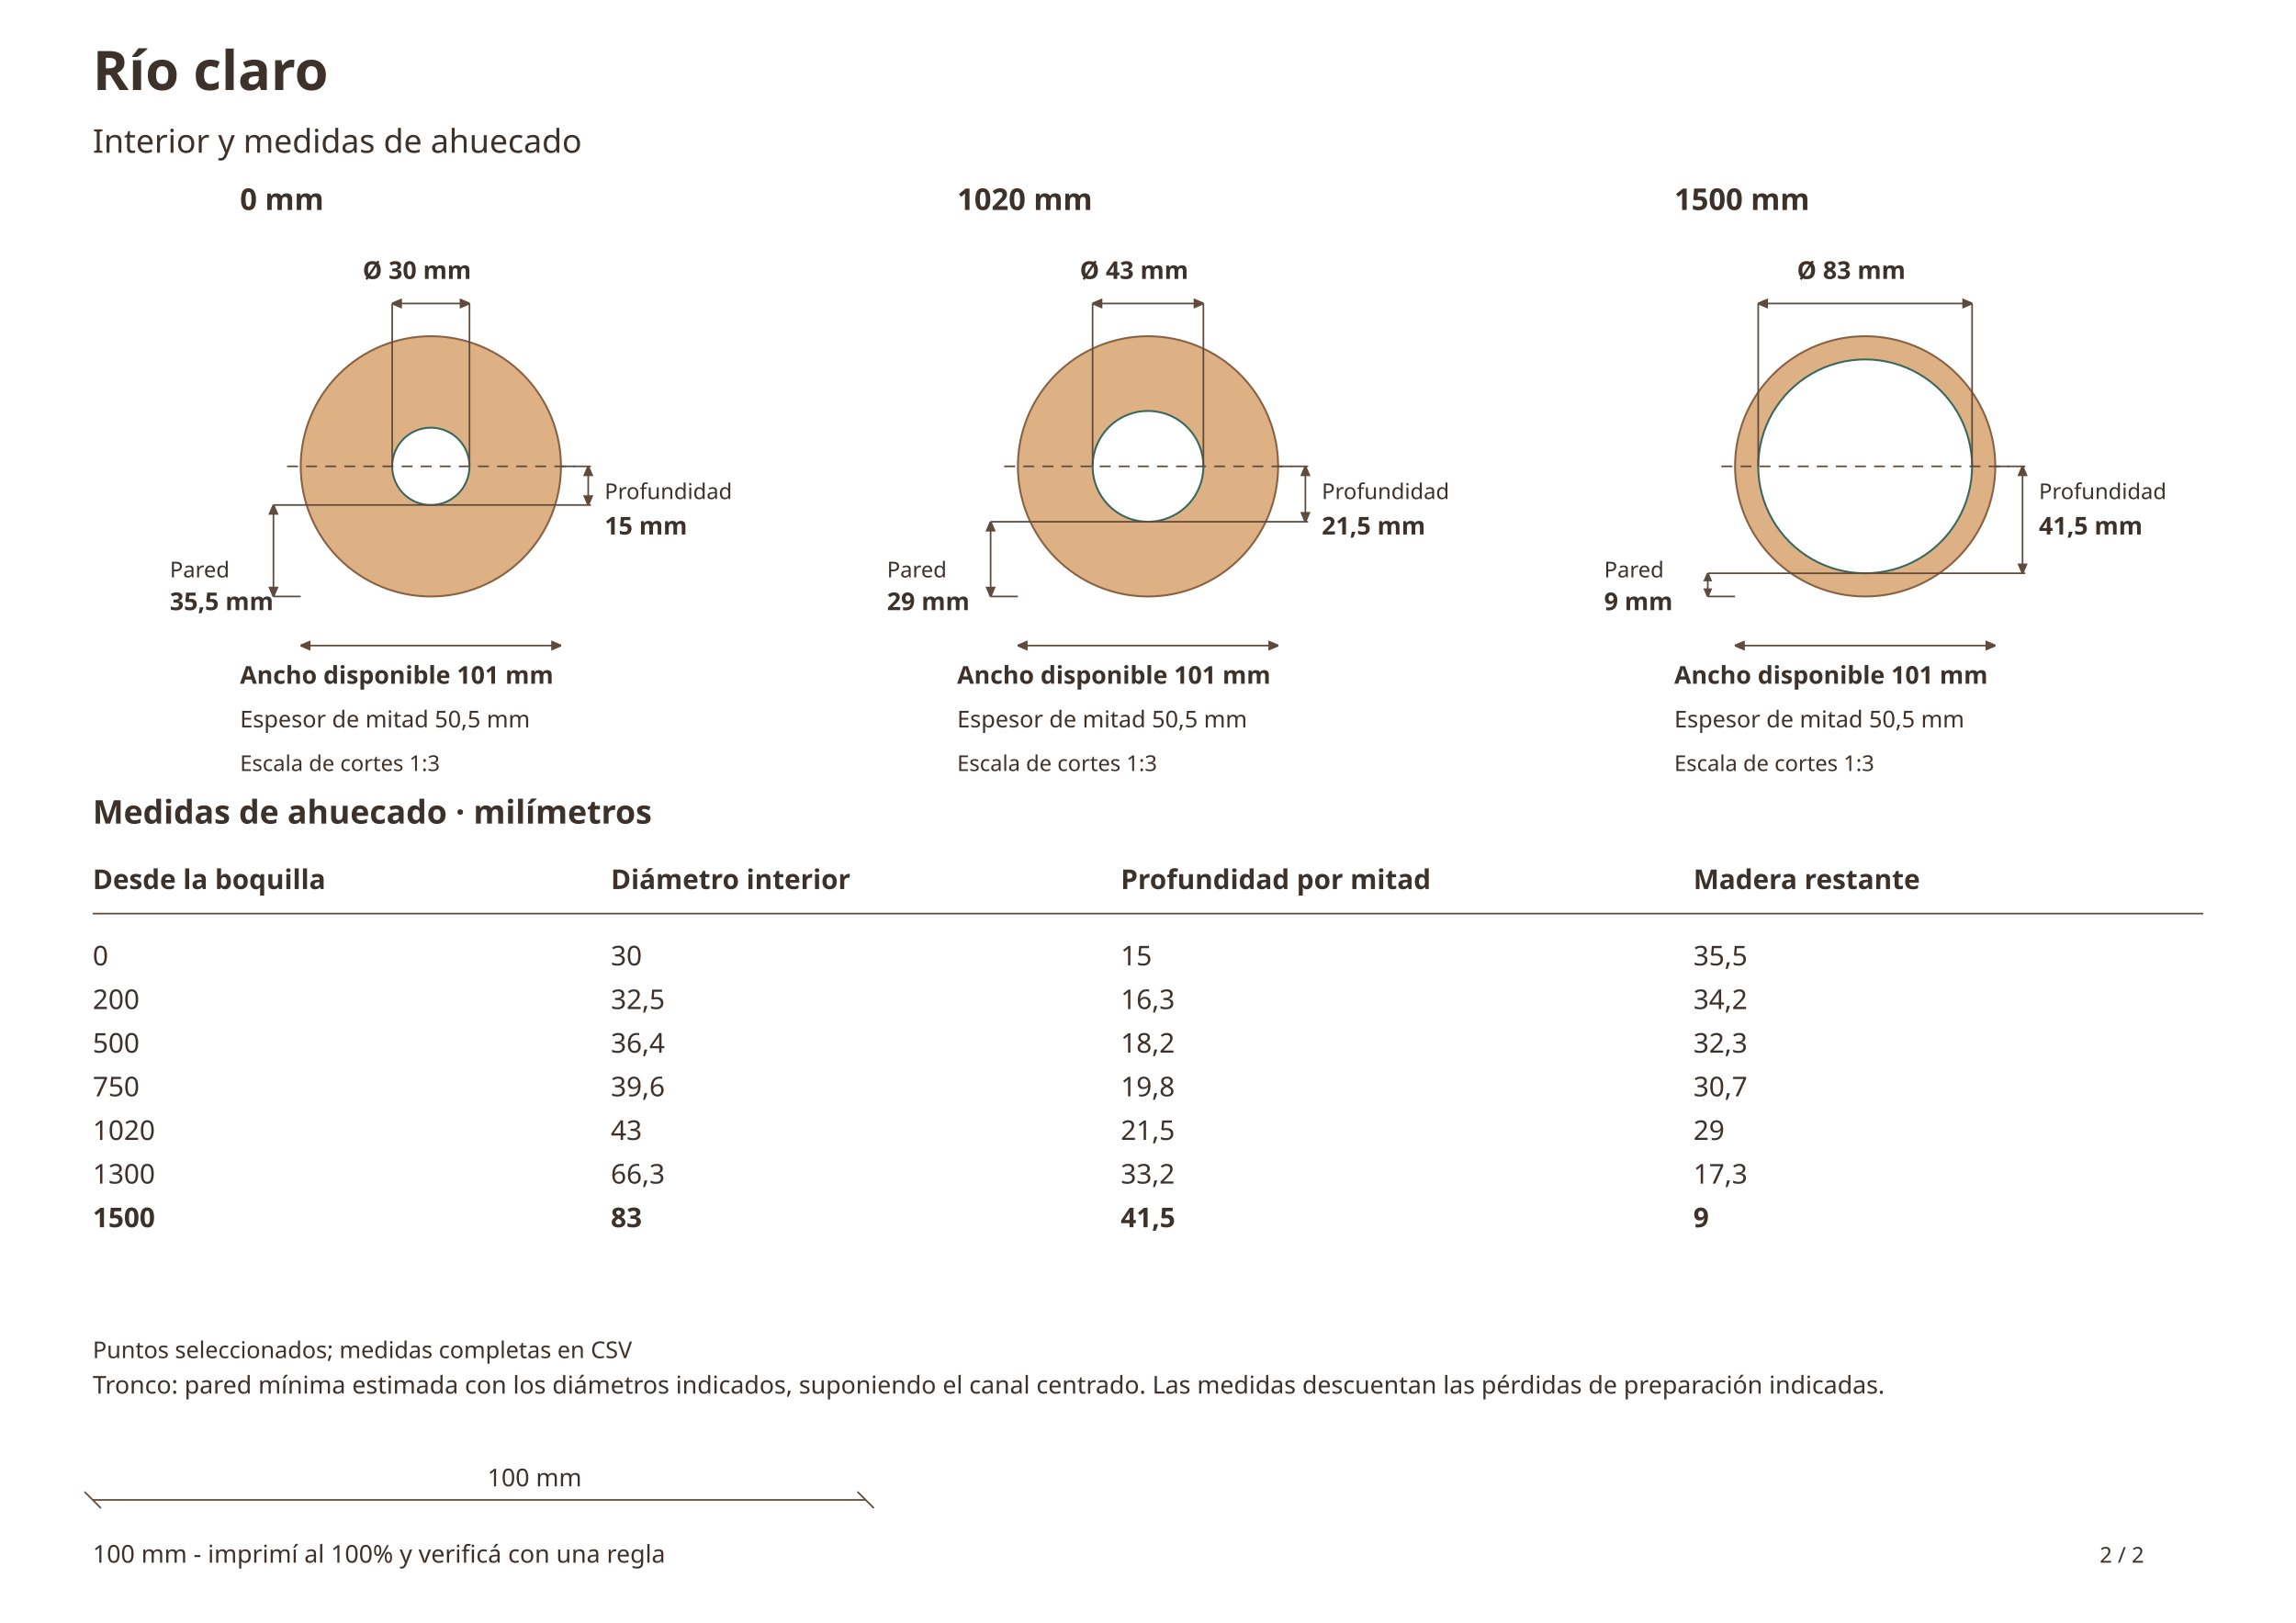
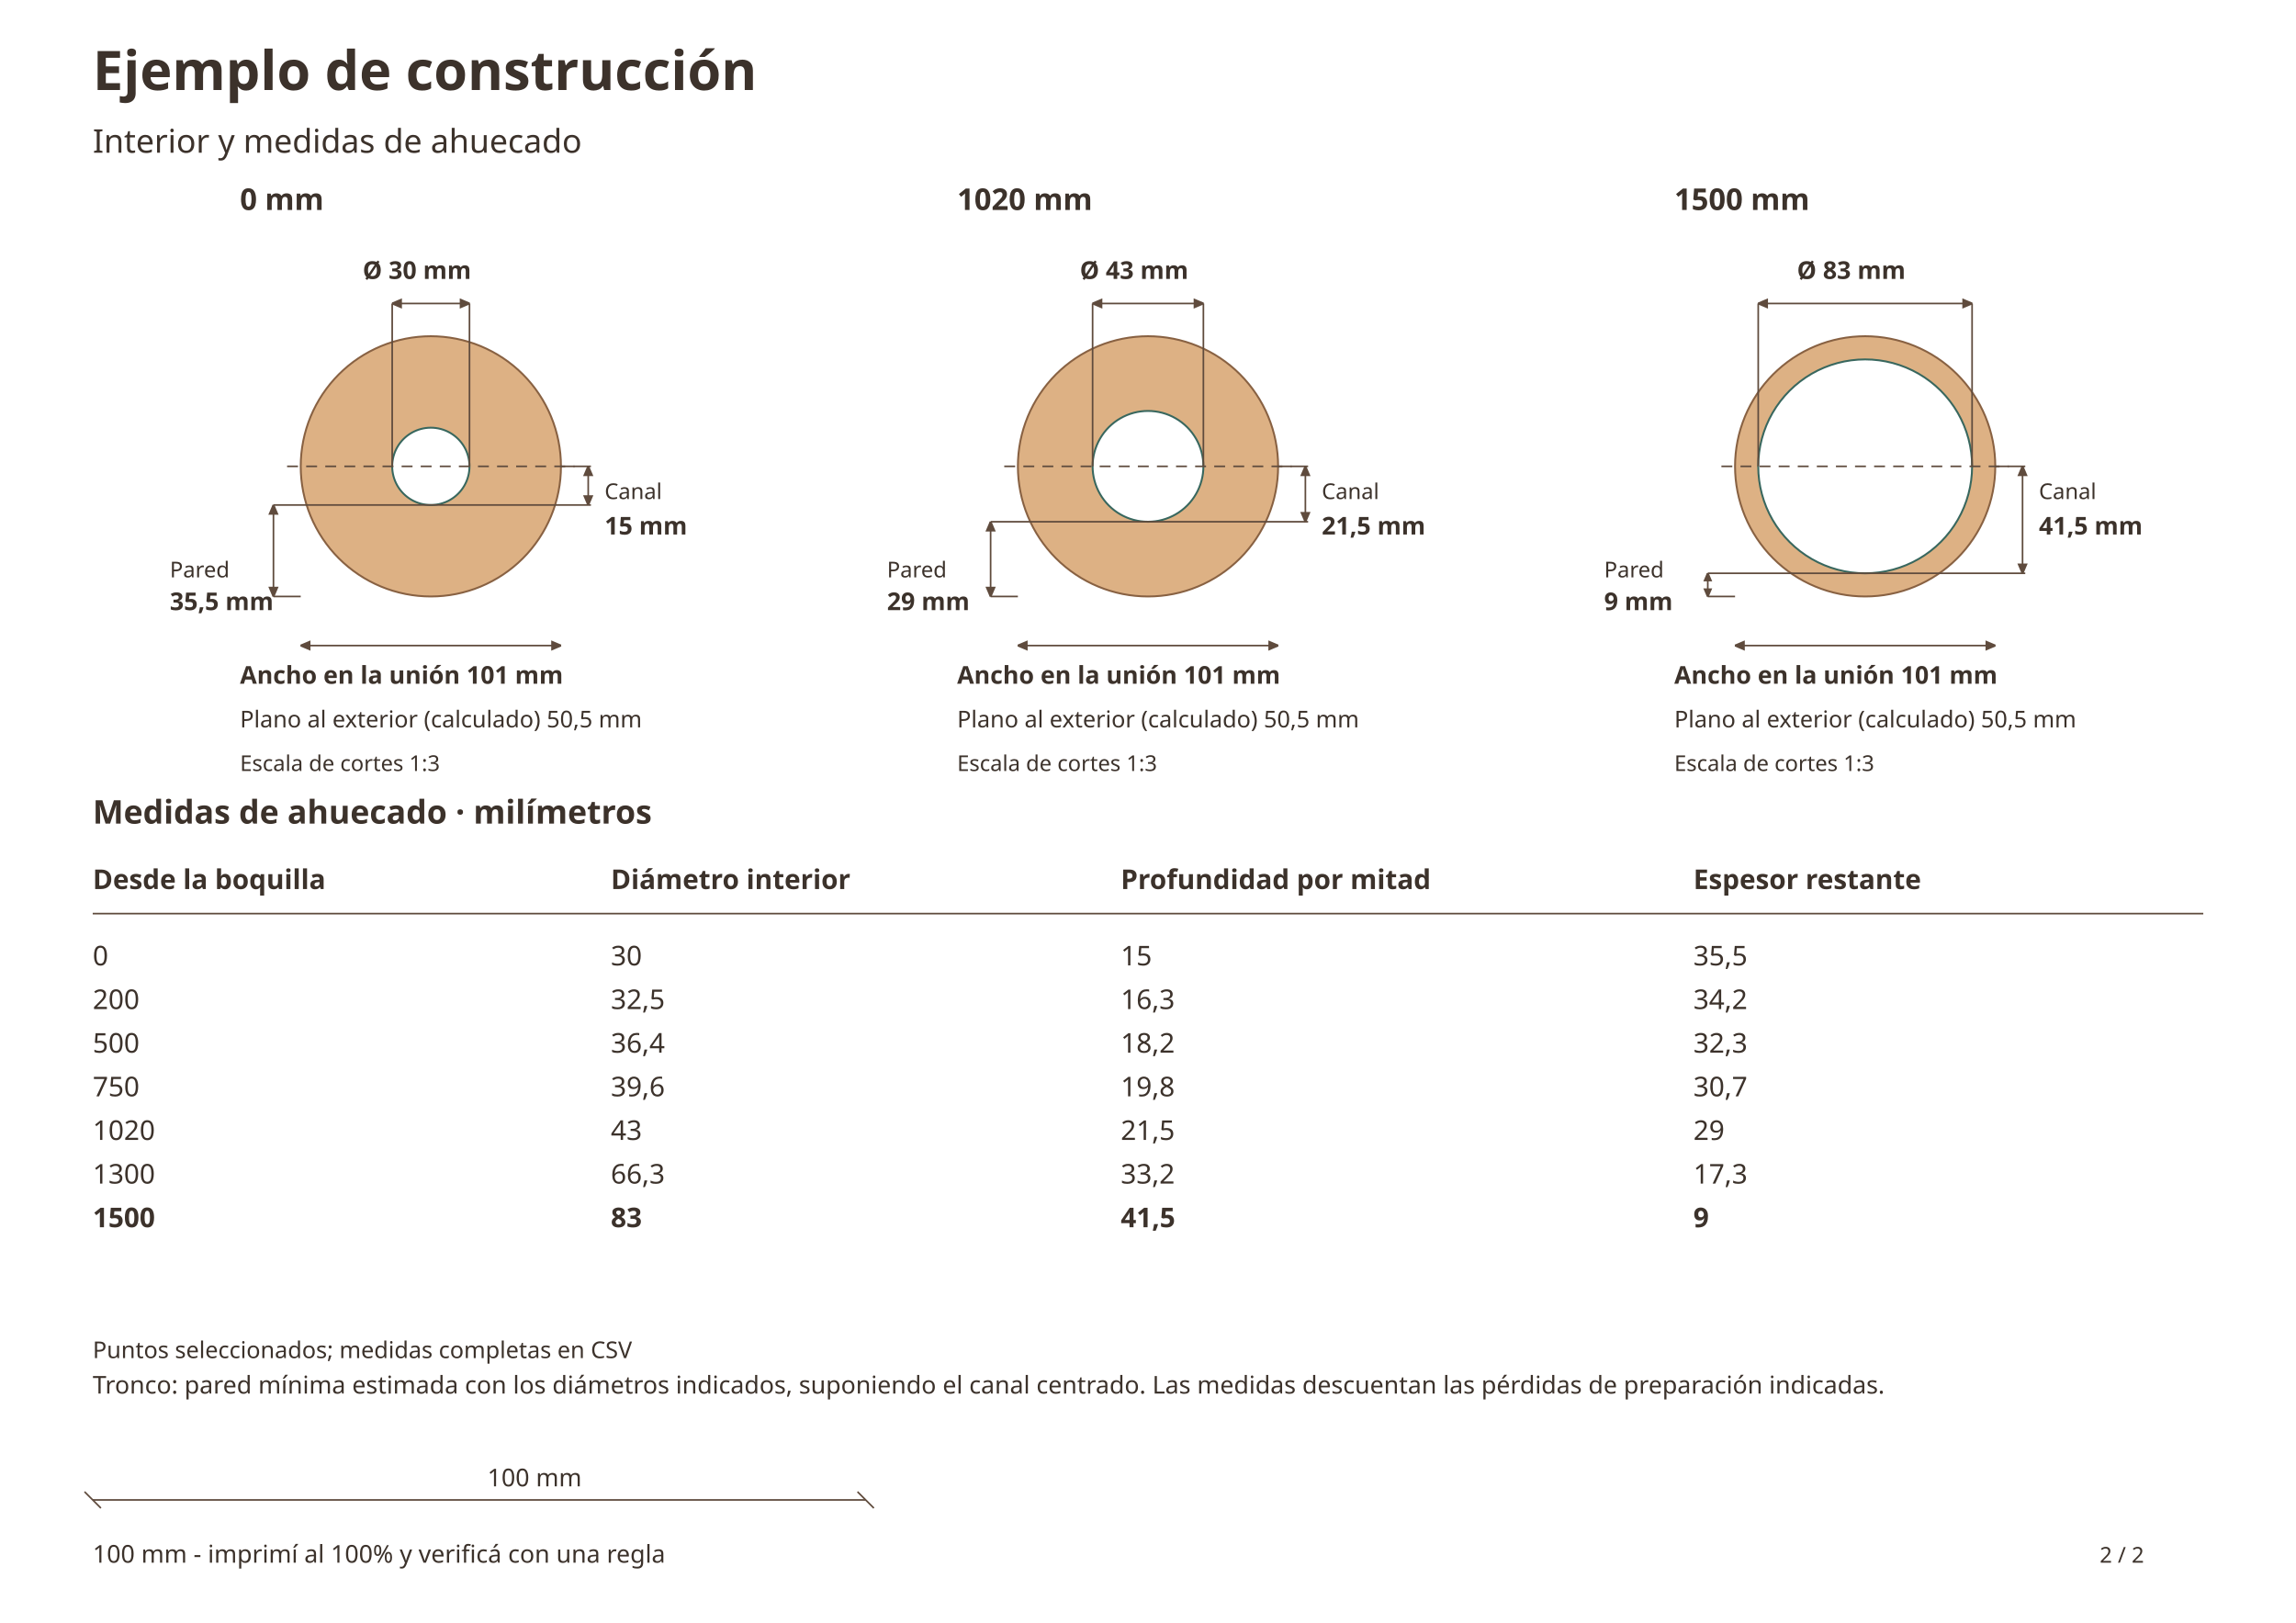
<svg xmlns="http://www.w3.org/2000/svg" width="842.0pt" height="595.0pt" viewBox="0 0 842.0 595.0" data-length-mm="1500.0">
  <polyline data-cavity="false" points="0,0 842,0 842,595 0,595 0,0" stroke="#ffffff" stroke-width="0.7" fill="#ffffff" stroke-dasharray="none" />
-   <text x="34" y="33" font-size="20.0" font-family="sans-serif" fill="#3c322b" font-weight="bold">Río claro</text>
+   <text x="34" y="33" font-size="20.0" font-family="sans-serif" fill="#3c322b" font-weight="bold">Ejemplo de construcción</text>
  <text x="34" y="56" font-size="12.0" font-family="sans-serif" fill="#3c322b" font-weight="normal">Interior y medidas de ahuecado</text>
  <text x="88" y="77" font-size="11.0" font-family="sans-serif" fill="#3c322b" font-weight="bold">0 mm</text>
  <polyline data-cavity="false" points="205.717,171 205.659,173.341 205.487,175.677 205.2,178.001 204.8,180.309 204.287,182.594 203.662,184.851 202.927,187.075 202.084,189.26 201.135,191.401 200.082,193.493 198.928,195.531 197.675,197.51 196.326,199.425 194.885,201.271 193.356,203.044 191.741,204.741 190.044,206.356 188.271,207.885 186.425,209.326 184.51,210.675 182.531,211.928 180.493,213.082 178.401,214.135 176.26,215.084 174.075,215.927 171.851,216.662 169.594,217.287 167.309,217.8 165.001,218.2 162.677,218.487 160.341,218.659 158,218.717 155.659,218.659 153.323,218.487 150.999,218.2 148.691,217.8 146.406,217.287 144.149,216.662 141.925,215.927 139.74,215.084 137.599,214.135 135.507,213.082 133.469,211.928 131.49,210.675 129.575,209.326 127.729,207.885 125.956,206.356 124.259,204.741 122.644,203.044 121.115,201.271 119.674,199.425 118.325,197.51 117.072,195.531 115.918,193.493 114.865,191.401 113.916,189.26 113.073,187.075 112.338,184.851 111.713,182.594 111.2,180.309 110.8,178.001 110.513,175.677 110.341,173.341 110.283,171 110.283,171 110.341,168.659 110.513,166.323 110.8,163.999 111.2,161.691 111.713,159.406 112.338,157.149 113.073,154.925 113.916,152.74 114.865,150.599 115.918,148.507 117.072,146.469 118.325,144.49 119.674,142.575 121.115,140.729 122.644,138.956 124.259,137.259 125.956,135.644 127.729,134.115 129.575,132.674 131.49,131.325 133.469,130.072 135.507,128.918 137.599,127.865 139.74,126.916 141.925,126.073 144.149,125.338 146.406,124.713 148.691,124.2 150.999,123.8 153.323,123.513 155.659,123.341 158,123.283 160.341,123.341 162.677,123.513 165.001,123.8 167.309,124.2 169.594,124.713 171.851,125.338 174.075,126.073 176.26,126.916 178.401,127.865 180.493,128.918 182.531,130.072 184.51,131.325 186.425,132.674 188.271,134.115 190.044,135.644 191.741,137.259 193.356,138.956 194.885,140.729 196.326,142.575 197.675,144.49 198.928,146.469 200.082,148.507 201.135,150.599 202.084,152.74 202.927,154.925 203.662,157.149 204.287,159.406 204.8,161.691 205.2,163.999 205.487,166.323 205.659,168.659 205.717,171 205.717,171" stroke="#886142" stroke-width="0.7" fill="#ddb184" stroke-dasharray="none" />
  <polyline data-cavity="true" points="172.173,171 172.143,171.927 172.052,172.85 171.901,173.765 171.69,174.668 171.421,175.556 171.094,176.424 170.712,177.269 170.274,178.087 169.785,178.874 169.244,179.628 168.656,180.345 168.022,181.022 167.345,181.656 166.628,182.244 165.874,182.785 165.087,183.274 164.269,183.712 163.424,184.094 162.556,184.421 161.668,184.69 160.765,184.901 159.85,185.052 158.927,185.143 158,185.173 157.073,185.143 156.15,185.052 155.235,184.901 154.332,184.69 153.444,184.421 152.576,184.094 151.731,183.712 150.913,183.274 150.126,182.785 149.372,182.244 148.655,181.656 147.978,181.022 147.344,180.345 146.756,179.628 146.215,178.874 145.726,178.087 145.288,177.269 144.906,176.424 144.579,175.556 144.31,174.668 144.099,173.765 143.948,172.85 143.857,171.927 143.827,171 143.857,170.073 143.948,169.15 144.099,168.235 144.31,167.332 144.579,166.444 144.906,165.576 145.288,164.731 145.726,163.913 146.215,163.126 146.756,162.372 147.344,161.655 147.978,160.978 148.655,160.344 149.372,159.756 150.126,159.215 150.913,158.726 151.731,158.288 152.576,157.906 153.444,157.579 154.332,157.31 155.235,157.099 156.15,156.948 157.073,156.857 158,156.827 158.927,156.857 159.85,156.948 160.765,157.099 161.668,157.31 162.556,157.579 163.424,157.906 164.269,158.288 165.087,158.726 165.874,159.215 166.628,159.756 167.345,160.344 168.022,160.978 168.656,161.655 169.244,162.372 169.785,163.126 170.274,163.913 170.712,164.731 171.094,165.576 171.421,166.444 171.69,167.332 171.901,168.235 172.052,169.15 172.143,170.073 172.173,171 172.173,171" stroke="#38675e" stroke-width="0.7" fill="#ffffff" stroke-dasharray="none" />
  <polyline data-cavity="false" points="105.283,171 210.717,171" stroke="#5f4b3d" stroke-width="0.6" fill="none" stroke-dasharray="4 3" />
  <polyline data-cavity="false" points="143.827,171 143.827,111.283" stroke="#5f4b3d" stroke-width="0.6" fill="none" stroke-dasharray="none" />
  <polyline data-cavity="false" points="172.173,171 172.173,111.283" stroke="#5f4b3d" stroke-width="0.6" fill="none" stroke-dasharray="none" />
  <polyline data-cavity="false" points="143.827,111.283 172.173,111.283" stroke="#5f4b3d" stroke-width="0.6" fill="none" stroke-dasharray="none" />
  <polyline data-cavity="false" points="143.827,111.283 147.05,112.646 147.05,109.921 143.827,111.283" stroke="#5f4b3d" stroke-width="0.7" fill="#5f4b3d" stroke-dasharray="none" />
  <polyline data-cavity="false" points="172.173,111.283 168.95,109.921 168.95,112.646 172.173,111.283" stroke="#5f4b3d" stroke-width="0.7" fill="#5f4b3d" stroke-dasharray="none" />
  <text x="133" y="102.283" font-size="9.0" font-family="sans-serif" fill="#3c322b" font-weight="bold">Ø 30 mm</text>
  <polyline data-cavity="false" points="158,185.173 216.717,185.173" stroke="#5f4b3d" stroke-width="0.6" fill="none" stroke-dasharray="none" />
  <polyline data-cavity="false" points="205.717,171 216.717,171" stroke="#5f4b3d" stroke-width="0.6" fill="none" stroke-dasharray="none" />
  <polyline data-cavity="false" points="215.717,171 215.717,185.173" stroke="#5f4b3d" stroke-width="0.6" fill="none" stroke-dasharray="none" />
  <polyline data-cavity="false" points="215.717,171 214.354,174.224 217.079,174.224 215.717,171" stroke="#5f4b3d" stroke-width="0.7" fill="#5f4b3d" stroke-dasharray="none" />
  <polyline data-cavity="false" points="215.717,185.173 217.079,181.95 214.354,181.95 215.717,185.173" stroke="#5f4b3d" stroke-width="0.7" fill="#5f4b3d" stroke-dasharray="none" />
  <text x="221.717" y="196" font-size="9.0" font-family="sans-serif" fill="#3c322b" font-weight="bold">15 mm</text>
-   <text x="221.717" y="183" font-size="8.0" font-family="sans-serif" fill="#3c322b" font-weight="normal">Profundidad</text>
+   <text x="221.717" y="183" font-size="8.0" font-family="sans-serif" fill="#3c322b" font-weight="normal">Canal</text>
  <polyline data-cavity="false" points="158,185.173 100.283,185.173" stroke="#5f4b3d" stroke-width="0.6" fill="none" stroke-dasharray="none" />
  <polyline data-cavity="false" points="110.283,218.717 100.283,218.717" stroke="#5f4b3d" stroke-width="0.6" fill="none" stroke-dasharray="none" />
  <polyline data-cavity="false" points="100.283,185.173 100.283,218.717" stroke="#5f4b3d" stroke-width="0.6" fill="none" stroke-dasharray="none" />
  <polyline data-cavity="false" points="100.283,185.173 98.921,188.397 101.646,188.397 100.283,185.173" stroke="#5f4b3d" stroke-width="0.7" fill="#5f4b3d" stroke-dasharray="none" />
  <polyline data-cavity="false" points="100.283,218.717 101.646,215.493 98.921,215.493 100.283,218.717" stroke="#5f4b3d" stroke-width="0.7" fill="#5f4b3d" stroke-dasharray="none" />
  <text x="62.283" y="223.717" font-size="9.0" font-family="sans-serif" fill="#3c322b" font-weight="bold">35,5 mm</text>
  <text x="62.283" y="211.717" font-size="8.0" font-family="sans-serif" fill="#3c322b" font-weight="normal">Pared</text>
  <polyline data-cavity="false" points="110.283,236.717 205.717,236.717" stroke="#5f4b3d" stroke-width="0.6" fill="none" stroke-dasharray="none" />
  <polyline data-cavity="false" points="110.283,236.717 113.507,238.079 113.507,235.354 110.283,236.717" stroke="#5f4b3d" stroke-width="0.7" fill="#5f4b3d" stroke-dasharray="none" />
  <polyline data-cavity="false" points="205.717,236.717 202.493,235.354 202.493,238.079 205.717,236.717" stroke="#5f4b3d" stroke-width="0.7" fill="#5f4b3d" stroke-dasharray="none" />
-   <text x="88" y="250.717" font-size="9.0" font-family="sans-serif" fill="#3c322b" font-weight="bold">Ancho disponible 101 mm</text>
-   <text x="88" y="266.717" font-size="8.5" font-family="sans-serif" fill="#3c322b" font-weight="normal">Espesor de mitad 50,5 mm</text>
+   <text x="88" y="250.717" font-size="9.0" font-family="sans-serif" fill="#3c322b" font-weight="bold">Ancho en la unión 101 mm</text>
+   <text x="88" y="266.717" font-size="8.5" font-family="sans-serif" fill="#3c322b" font-weight="normal">Plano al exterior (calculado) 50,5 mm</text>
  <text x="88" y="282.717" font-size="8.0" font-family="sans-serif" fill="#3c322b" font-weight="normal">Escala de cortes 1:3</text>
  <text x="351" y="77" font-size="11.0" font-family="sans-serif" fill="#3c322b" font-weight="bold">1020 mm</text>
  <polyline data-cavity="false" points="468.717,171 468.659,173.341 468.487,175.677 468.2,178.001 467.8,180.309 467.287,182.594 466.662,184.851 465.927,187.075 465.084,189.26 464.135,191.401 463.082,193.493 461.928,195.531 460.675,197.51 459.326,199.425 457.885,201.271 456.356,203.044 454.741,204.741 453.044,206.356 451.271,207.885 449.425,209.326 447.51,210.675 445.531,211.928 443.493,213.082 441.401,214.135 439.26,215.084 437.075,215.927 434.851,216.662 432.594,217.287 430.309,217.8 428.001,218.2 425.677,218.487 423.341,218.659 421,218.717 418.659,218.659 416.323,218.487 413.999,218.2 411.691,217.8 409.406,217.287 407.149,216.662 404.925,215.927 402.74,215.084 400.599,214.135 398.507,213.082 396.469,211.928 394.49,210.675 392.575,209.326 390.729,207.885 388.956,206.356 387.259,204.741 385.644,203.044 384.115,201.271 382.674,199.425 381.325,197.51 380.072,195.531 378.918,193.493 377.865,191.401 376.916,189.26 376.073,187.075 375.338,184.851 374.713,182.594 374.2,180.309 373.8,178.001 373.513,175.677 373.341,173.341 373.283,171 373.283,171 373.341,168.659 373.513,166.323 373.8,163.999 374.2,161.691 374.713,159.406 375.338,157.149 376.073,154.925 376.916,152.74 377.865,150.599 378.918,148.507 380.072,146.469 381.325,144.49 382.674,142.575 384.115,140.729 385.644,138.956 387.259,137.259 388.956,135.644 390.729,134.115 392.575,132.674 394.49,131.325 396.469,130.072 398.507,128.918 400.599,127.865 402.74,126.916 404.925,126.073 407.149,125.338 409.406,124.713 411.691,124.2 413.999,123.8 416.323,123.513 418.659,123.341 421,123.283 423.341,123.341 425.677,123.513 428.001,123.8 430.309,124.2 432.594,124.713 434.851,125.338 437.075,126.073 439.26,126.916 441.401,127.865 443.493,128.918 445.531,130.072 447.51,131.325 449.425,132.674 451.271,134.115 453.044,135.644 454.741,137.259 456.356,138.956 457.885,140.729 459.326,142.575 460.675,144.49 461.928,146.469 463.082,148.507 464.135,150.599 465.084,152.74 465.927,154.925 466.662,157.149 467.287,159.406 467.8,161.691 468.2,163.999 468.487,166.323 468.659,168.659 468.717,171 468.717,171" stroke="#886142" stroke-width="0.7" fill="#ddb184" stroke-dasharray="none" />
  <polyline data-cavity="true" points="441.315,171 441.271,172.329 441.141,173.652 440.925,174.963 440.623,176.258 440.237,177.53 439.769,178.774 439.22,179.985 438.593,181.157 437.891,182.286 437.117,183.367 436.274,184.395 435.365,185.365 434.395,186.274 433.367,187.117 432.286,187.891 431.157,188.593 429.985,189.22 428.774,189.769 427.53,190.237 426.258,190.623 424.963,190.925 423.652,191.141 422.329,191.271 421,191.315 419.671,191.271 418.348,191.141 417.037,190.925 415.742,190.623 414.47,190.237 413.226,189.769 412.015,189.22 410.843,188.593 409.714,187.891 408.633,187.117 407.605,186.274 406.635,185.365 405.726,184.395 404.883,183.367 404.109,182.286 403.407,181.157 402.78,179.985 402.231,178.774 401.763,177.53 401.377,176.258 401.075,174.963 400.859,173.652 400.729,172.329 400.685,171 400.729,169.671 400.859,168.348 401.075,167.037 401.377,165.742 401.763,164.47 402.231,163.226 402.78,162.015 403.407,160.843 404.109,159.714 404.883,158.633 405.726,157.605 406.635,156.635 407.605,155.726 408.633,154.883 409.714,154.109 410.843,153.407 412.015,152.78 413.226,152.231 414.47,151.763 415.742,151.377 417.037,151.075 418.348,150.859 419.671,150.729 421,150.685 422.329,150.729 423.652,150.859 424.963,151.075 426.258,151.377 427.53,151.763 428.774,152.231 429.985,152.78 431.157,153.407 432.286,154.109 433.367,154.883 434.395,155.726 435.365,156.635 436.274,157.605 437.117,158.633 437.891,159.714 438.593,160.843 439.22,162.015 439.769,163.226 440.237,164.47 440.623,165.742 440.925,167.037 441.141,168.348 441.271,169.671 441.315,171 441.315,171" stroke="#38675e" stroke-width="0.7" fill="#ffffff" stroke-dasharray="none" />
  <polyline data-cavity="false" points="368.283,171 473.717,171" stroke="#5f4b3d" stroke-width="0.6" fill="none" stroke-dasharray="4 3" />
  <polyline data-cavity="false" points="400.685,171 400.685,111.283" stroke="#5f4b3d" stroke-width="0.6" fill="none" stroke-dasharray="none" />
  <polyline data-cavity="false" points="441.315,171 441.315,111.283" stroke="#5f4b3d" stroke-width="0.6" fill="none" stroke-dasharray="none" />
  <polyline data-cavity="false" points="400.685,111.283 441.315,111.283" stroke="#5f4b3d" stroke-width="0.6" fill="none" stroke-dasharray="none" />
  <polyline data-cavity="false" points="400.685,111.283 403.909,112.646 403.909,109.921 400.685,111.283" stroke="#5f4b3d" stroke-width="0.7" fill="#5f4b3d" stroke-dasharray="none" />
  <polyline data-cavity="false" points="441.315,111.283 438.091,109.921 438.091,112.646 441.315,111.283" stroke="#5f4b3d" stroke-width="0.7" fill="#5f4b3d" stroke-dasharray="none" />
  <text x="396" y="102.283" font-size="9.0" font-family="sans-serif" fill="#3c322b" font-weight="bold">Ø 43 mm</text>
  <polyline data-cavity="false" points="421,191.315 479.717,191.315" stroke="#5f4b3d" stroke-width="0.6" fill="none" stroke-dasharray="none" />
  <polyline data-cavity="false" points="468.717,171 479.717,171" stroke="#5f4b3d" stroke-width="0.6" fill="none" stroke-dasharray="none" />
  <polyline data-cavity="false" points="478.717,171 478.717,191.315" stroke="#5f4b3d" stroke-width="0.6" fill="none" stroke-dasharray="none" />
  <polyline data-cavity="false" points="478.717,171 477.354,174.224 480.079,174.224 478.717,171" stroke="#5f4b3d" stroke-width="0.7" fill="#5f4b3d" stroke-dasharray="none" />
  <polyline data-cavity="false" points="478.717,191.315 480.079,188.091 477.354,188.091 478.717,191.315" stroke="#5f4b3d" stroke-width="0.7" fill="#5f4b3d" stroke-dasharray="none" />
  <text x="484.717" y="196" font-size="9.0" font-family="sans-serif" fill="#3c322b" font-weight="bold">21,5 mm</text>
-   <text x="484.717" y="183" font-size="8.0" font-family="sans-serif" fill="#3c322b" font-weight="normal">Profundidad</text>
+   <text x="484.717" y="183" font-size="8.0" font-family="sans-serif" fill="#3c322b" font-weight="normal">Canal</text>
  <polyline data-cavity="false" points="421,191.315 363.283,191.315" stroke="#5f4b3d" stroke-width="0.6" fill="none" stroke-dasharray="none" />
  <polyline data-cavity="false" points="373.283,218.717 363.283,218.717" stroke="#5f4b3d" stroke-width="0.6" fill="none" stroke-dasharray="none" />
  <polyline data-cavity="false" points="363.283,191.315 363.283,218.717" stroke="#5f4b3d" stroke-width="0.6" fill="none" stroke-dasharray="none" />
  <polyline data-cavity="false" points="363.283,191.315 361.921,194.539 364.646,194.539 363.283,191.315" stroke="#5f4b3d" stroke-width="0.7" fill="#5f4b3d" stroke-dasharray="none" />
  <polyline data-cavity="false" points="363.283,218.717 364.646,215.493 361.921,215.493 363.283,218.717" stroke="#5f4b3d" stroke-width="0.7" fill="#5f4b3d" stroke-dasharray="none" />
  <text x="325.283" y="223.717" font-size="9.0" font-family="sans-serif" fill="#3c322b" font-weight="bold">29 mm</text>
  <text x="325.283" y="211.717" font-size="8.0" font-family="sans-serif" fill="#3c322b" font-weight="normal">Pared</text>
  <polyline data-cavity="false" points="373.283,236.717 468.717,236.717" stroke="#5f4b3d" stroke-width="0.6" fill="none" stroke-dasharray="none" />
  <polyline data-cavity="false" points="373.283,236.717 376.507,238.079 376.507,235.354 373.283,236.717" stroke="#5f4b3d" stroke-width="0.7" fill="#5f4b3d" stroke-dasharray="none" />
  <polyline data-cavity="false" points="468.717,236.717 465.493,235.354 465.493,238.079 468.717,236.717" stroke="#5f4b3d" stroke-width="0.7" fill="#5f4b3d" stroke-dasharray="none" />
-   <text x="351" y="250.717" font-size="9.0" font-family="sans-serif" fill="#3c322b" font-weight="bold">Ancho disponible 101 mm</text>
-   <text x="351" y="266.717" font-size="8.5" font-family="sans-serif" fill="#3c322b" font-weight="normal">Espesor de mitad 50,5 mm</text>
+   <text x="351" y="250.717" font-size="9.0" font-family="sans-serif" fill="#3c322b" font-weight="bold">Ancho en la unión 101 mm</text>
+   <text x="351" y="266.717" font-size="8.5" font-family="sans-serif" fill="#3c322b" font-weight="normal">Plano al exterior (calculado) 50,5 mm</text>
  <text x="351" y="282.717" font-size="8.0" font-family="sans-serif" fill="#3c322b" font-weight="normal">Escala de cortes 1:3</text>
  <text x="614" y="77" font-size="11.0" font-family="sans-serif" fill="#3c322b" font-weight="bold">1500 mm</text>
  <polyline data-cavity="false" points="731.717,171 731.659,173.341 731.487,175.677 731.2,178.001 730.8,180.309 730.287,182.594 729.662,184.851 728.927,187.075 728.084,189.26 727.135,191.401 726.082,193.493 724.928,195.531 723.675,197.51 722.326,199.425 720.885,201.271 719.356,203.044 717.741,204.741 716.044,206.356 714.271,207.885 712.425,209.326 710.51,210.675 708.531,211.928 706.493,213.082 704.401,214.135 702.26,215.084 700.075,215.927 697.851,216.662 695.594,217.287 693.309,217.8 691.001,218.2 688.677,218.487 686.341,218.659 684,218.717 681.659,218.659 679.323,218.487 676.999,218.2 674.691,217.8 672.406,217.287 670.149,216.662 667.925,215.927 665.74,215.084 663.599,214.135 661.507,213.082 659.469,211.928 657.49,210.675 655.575,209.326 653.729,207.885 651.956,206.356 650.259,204.741 648.644,203.044 647.115,201.271 645.674,199.425 644.325,197.51 643.072,195.531 641.918,193.493 640.865,191.401 639.916,189.26 639.073,187.075 638.338,184.851 637.713,182.594 637.2,180.309 636.8,178.001 636.513,175.677 636.341,173.341 636.283,171 636.283,171 636.341,168.659 636.513,166.323 636.8,163.999 637.2,161.691 637.713,159.406 638.338,157.149 639.073,154.925 639.916,152.74 640.865,150.599 641.918,148.507 643.072,146.469 644.325,144.49 645.674,142.575 647.115,140.729 648.644,138.956 650.259,137.259 651.956,135.644 653.729,134.115 655.575,132.674 657.49,131.325 659.469,130.072 661.507,128.918 663.599,127.865 665.74,126.916 667.925,126.073 670.149,125.338 672.406,124.713 674.691,124.2 676.999,123.8 679.323,123.513 681.659,123.341 684,123.283 686.341,123.341 688.677,123.513 691.001,123.8 693.309,124.2 695.594,124.713 697.851,125.338 700.075,126.073 702.26,126.916 704.401,127.865 706.493,128.918 708.531,130.072 710.51,131.325 712.425,132.674 714.271,134.115 716.044,135.644 717.741,137.259 719.356,138.956 720.885,140.729 722.326,142.575 723.675,144.49 724.928,146.469 726.082,148.507 727.135,150.599 728.084,152.74 728.927,154.925 729.662,157.149 730.287,159.406 730.8,161.691 731.2,163.999 731.487,166.323 731.659,168.659 731.717,171 731.717,171" stroke="#886142" stroke-width="0.7" fill="#ddb184" stroke-dasharray="none" />
  <polyline data-cavity="true" points="723.213,171 723.129,173.565 722.877,176.118 722.459,178.65 721.876,181.149 721.132,183.604 720.228,186.006 719.169,188.343 717.959,190.606 716.604,192.785 715.109,194.871 713.482,196.855 711.727,198.727 709.855,200.482 707.871,202.109 705.785,203.604 703.606,204.959 701.343,206.169 699.006,207.228 696.604,208.132 694.149,208.876 691.65,209.459 689.118,209.877 686.565,210.129 684,210.213 681.435,210.129 678.882,209.877 676.35,209.459 673.851,208.876 671.396,208.132 668.994,207.228 666.657,206.169 664.394,204.959 662.215,203.604 660.129,202.109 658.145,200.482 656.273,198.727 654.518,196.855 652.891,194.871 651.396,192.785 650.041,190.606 648.831,188.343 647.772,186.006 646.868,183.604 646.124,181.149 645.541,178.65 645.123,176.118 644.871,173.565 644.787,171 644.871,168.435 645.123,165.882 645.541,163.35 646.124,160.851 646.868,158.396 647.772,155.994 648.831,153.657 650.041,151.394 651.396,149.215 652.891,147.129 654.518,145.145 656.273,143.273 658.145,141.518 660.129,139.891 662.215,138.396 664.394,137.041 666.657,135.831 668.994,134.772 671.396,133.868 673.851,133.124 676.35,132.541 678.882,132.123 681.435,131.871 684,131.787 686.565,131.871 689.118,132.123 691.65,132.541 694.149,133.124 696.604,133.868 699.006,134.772 701.343,135.831 703.606,137.041 705.785,138.396 707.871,139.891 709.855,141.518 711.727,143.273 713.482,145.145 715.109,147.129 716.604,149.215 717.959,151.394 719.169,153.657 720.228,155.994 721.132,158.396 721.876,160.851 722.459,163.35 722.877,165.882 723.129,168.435 723.213,171 723.213,171" stroke="#38675e" stroke-width="0.7" fill="#ffffff" stroke-dasharray="none" />
  <polyline data-cavity="false" points="631.283,171 736.717,171" stroke="#5f4b3d" stroke-width="0.6" fill="none" stroke-dasharray="4 3" />
  <polyline data-cavity="false" points="644.787,171 644.787,111.283" stroke="#5f4b3d" stroke-width="0.6" fill="none" stroke-dasharray="none" />
  <polyline data-cavity="false" points="723.213,171 723.213,111.283" stroke="#5f4b3d" stroke-width="0.6" fill="none" stroke-dasharray="none" />
  <polyline data-cavity="false" points="644.787,111.283 723.213,111.283" stroke="#5f4b3d" stroke-width="0.6" fill="none" stroke-dasharray="none" />
  <polyline data-cavity="false" points="644.787,111.283 648.011,112.646 648.011,109.921 644.787,111.283" stroke="#5f4b3d" stroke-width="0.7" fill="#5f4b3d" stroke-dasharray="none" />
  <polyline data-cavity="false" points="723.213,111.283 719.989,109.921 719.989,112.646 723.213,111.283" stroke="#5f4b3d" stroke-width="0.7" fill="#5f4b3d" stroke-dasharray="none" />
  <text x="659" y="102.283" font-size="9.0" font-family="sans-serif" fill="#3c322b" font-weight="bold">Ø 83 mm</text>
  <polyline data-cavity="false" points="684,210.213 742.717,210.213" stroke="#5f4b3d" stroke-width="0.6" fill="none" stroke-dasharray="none" />
  <polyline data-cavity="false" points="731.717,171 742.717,171" stroke="#5f4b3d" stroke-width="0.6" fill="none" stroke-dasharray="none" />
  <polyline data-cavity="false" points="741.717,171 741.717,210.213" stroke="#5f4b3d" stroke-width="0.6" fill="none" stroke-dasharray="none" />
  <polyline data-cavity="false" points="741.717,171 740.354,174.224 743.08,174.224 741.717,171" stroke="#5f4b3d" stroke-width="0.7" fill="#5f4b3d" stroke-dasharray="none" />
  <polyline data-cavity="false" points="741.717,210.213 743.08,206.989 740.354,206.989 741.717,210.213" stroke="#5f4b3d" stroke-width="0.7" fill="#5f4b3d" stroke-dasharray="none" />
  <text x="747.717" y="196" font-size="9.0" font-family="sans-serif" fill="#3c322b" font-weight="bold">41,5 mm</text>
-   <text x="747.717" y="183" font-size="8.0" font-family="sans-serif" fill="#3c322b" font-weight="normal">Profundidad</text>
+   <text x="747.717" y="183" font-size="8.0" font-family="sans-serif" fill="#3c322b" font-weight="normal">Canal</text>
  <polyline data-cavity="false" points="684,210.213 626.283,210.213" stroke="#5f4b3d" stroke-width="0.6" fill="none" stroke-dasharray="none" />
  <polyline data-cavity="false" points="636.283,218.717 626.283,218.717" stroke="#5f4b3d" stroke-width="0.6" fill="none" stroke-dasharray="none" />
  <polyline data-cavity="false" points="626.283,210.213 626.283,218.717" stroke="#5f4b3d" stroke-width="0.6" fill="none" stroke-dasharray="none" />
  <polyline data-cavity="false" points="626.283,210.213 625.18,212.823 627.387,212.823 626.283,210.213" stroke="#5f4b3d" stroke-width="0.7" fill="#5f4b3d" stroke-dasharray="none" />
  <polyline data-cavity="false" points="626.283,218.717 627.387,216.106 625.18,216.106 626.283,218.717" stroke="#5f4b3d" stroke-width="0.7" fill="#5f4b3d" stroke-dasharray="none" />
  <text x="588.283" y="223.717" font-size="9.0" font-family="sans-serif" fill="#3c322b" font-weight="bold">9 mm</text>
  <text x="588.283" y="211.717" font-size="8.0" font-family="sans-serif" fill="#3c322b" font-weight="normal">Pared</text>
  <polyline data-cavity="false" points="636.283,236.717 731.717,236.717" stroke="#5f4b3d" stroke-width="0.6" fill="none" stroke-dasharray="none" />
  <polyline data-cavity="false" points="636.283,236.717 639.507,238.079 639.507,235.354 636.283,236.717" stroke="#5f4b3d" stroke-width="0.7" fill="#5f4b3d" stroke-dasharray="none" />
  <polyline data-cavity="false" points="731.717,236.717 728.493,235.354 728.493,238.079 731.717,236.717" stroke="#5f4b3d" stroke-width="0.7" fill="#5f4b3d" stroke-dasharray="none" />
-   <text x="614" y="250.717" font-size="9.0" font-family="sans-serif" fill="#3c322b" font-weight="bold">Ancho disponible 101 mm</text>
-   <text x="614" y="266.717" font-size="8.5" font-family="sans-serif" fill="#3c322b" font-weight="normal">Espesor de mitad 50,5 mm</text>
+   <text x="614" y="250.717" font-size="9.0" font-family="sans-serif" fill="#3c322b" font-weight="bold">Ancho en la unión 101 mm</text>
+   <text x="614" y="266.717" font-size="8.5" font-family="sans-serif" fill="#3c322b" font-weight="normal">Plano al exterior (calculado) 50,5 mm</text>
  <text x="614" y="282.717" font-size="8.0" font-family="sans-serif" fill="#3c322b" font-weight="normal">Escala de cortes 1:3</text>
  <text x="34" y="302" font-size="12.0" font-family="sans-serif" fill="#3c322b" font-weight="bold">Medidas de ahuecado · milímetros</text>
  <text x="34" y="326" font-size="10.0" font-family="sans-serif" fill="#3c322b" font-weight="bold">Desde la boquilla</text>
  <text x="224" y="326" font-size="10.0" font-family="sans-serif" fill="#3c322b" font-weight="bold">Diámetro interior</text>
  <text x="411" y="326" font-size="10.0" font-family="sans-serif" fill="#3c322b" font-weight="bold">Profundidad por mitad</text>
-   <text x="621" y="326" font-size="10.0" font-family="sans-serif" fill="#3c322b" font-weight="bold">Madera restante</text>
+   <text x="621" y="326" font-size="10.0" font-family="sans-serif" fill="#3c322b" font-weight="bold">Espesor restante</text>
  <polyline data-cavity="false" points="34,335 808,335" stroke="#5f4b3d" stroke-width="0.6" fill="none" stroke-dasharray="none" />
  <text x="34" y="354" font-size="10.0" font-family="sans-serif" fill="#3c322b" font-weight="normal">0</text>
  <text x="224" y="354" font-size="10.0" font-family="sans-serif" fill="#3c322b" font-weight="normal">30</text>
  <text x="411" y="354" font-size="10.0" font-family="sans-serif" fill="#3c322b" font-weight="normal">15</text>
  <text x="621" y="354" font-size="10.0" font-family="sans-serif" fill="#3c322b" font-weight="normal">35,5</text>
  <text x="34" y="370" font-size="10.0" font-family="sans-serif" fill="#3c322b" font-weight="normal">200</text>
  <text x="224" y="370" font-size="10.0" font-family="sans-serif" fill="#3c322b" font-weight="normal">32,5</text>
  <text x="411" y="370" font-size="10.0" font-family="sans-serif" fill="#3c322b" font-weight="normal">16,3</text>
  <text x="621" y="370" font-size="10.0" font-family="sans-serif" fill="#3c322b" font-weight="normal">34,2</text>
  <text x="34" y="386" font-size="10.0" font-family="sans-serif" fill="#3c322b" font-weight="normal">500</text>
  <text x="224" y="386" font-size="10.0" font-family="sans-serif" fill="#3c322b" font-weight="normal">36,4</text>
  <text x="411" y="386" font-size="10.0" font-family="sans-serif" fill="#3c322b" font-weight="normal">18,2</text>
  <text x="621" y="386" font-size="10.0" font-family="sans-serif" fill="#3c322b" font-weight="normal">32,3</text>
  <text x="34" y="402" font-size="10.0" font-family="sans-serif" fill="#3c322b" font-weight="normal">750</text>
  <text x="224" y="402" font-size="10.0" font-family="sans-serif" fill="#3c322b" font-weight="normal">39,6</text>
  <text x="411" y="402" font-size="10.0" font-family="sans-serif" fill="#3c322b" font-weight="normal">19,8</text>
  <text x="621" y="402" font-size="10.0" font-family="sans-serif" fill="#3c322b" font-weight="normal">30,7</text>
  <text x="34" y="418" font-size="10.0" font-family="sans-serif" fill="#3c322b" font-weight="normal">1020</text>
  <text x="224" y="418" font-size="10.0" font-family="sans-serif" fill="#3c322b" font-weight="normal">43</text>
  <text x="411" y="418" font-size="10.0" font-family="sans-serif" fill="#3c322b" font-weight="normal">21,5</text>
  <text x="621" y="418" font-size="10.0" font-family="sans-serif" fill="#3c322b" font-weight="normal">29</text>
  <text x="34" y="434" font-size="10.0" font-family="sans-serif" fill="#3c322b" font-weight="normal">1300</text>
  <text x="224" y="434" font-size="10.0" font-family="sans-serif" fill="#3c322b" font-weight="normal">66,3</text>
  <text x="411" y="434" font-size="10.0" font-family="sans-serif" fill="#3c322b" font-weight="normal">33,2</text>
  <text x="621" y="434" font-size="10.0" font-family="sans-serif" fill="#3c322b" font-weight="normal">17,3</text>
  <text x="34" y="450" font-size="10.0" font-family="sans-serif" fill="#3c322b" font-weight="bold">1500</text>
  <text x="224" y="450" font-size="10.0" font-family="sans-serif" fill="#3c322b" font-weight="bold">83</text>
  <text x="411" y="450" font-size="10.0" font-family="sans-serif" fill="#3c322b" font-weight="bold">41,5</text>
  <text x="621" y="450" font-size="10.0" font-family="sans-serif" fill="#3c322b" font-weight="bold">9</text>
  <text x="34" y="498" font-size="8.5" font-family="sans-serif" fill="#3c322b" font-weight="normal">Puntos seleccionados; medidas completas en CSV</text>
  <text x="34" y="511" font-size="9.0" font-family="sans-serif" fill="#3c322b" font-weight="normal">Tronco: pared mínima estimada con los diámetros indicados, suponiendo el canal centrado. Las medidas descuentan las pérdidas de preparación indicadas.</text>
  <polyline data-cavity="false" points="34,550 317.465,550" stroke="#5f4b3d" stroke-width="0.6" fill="none" stroke-dasharray="none" />
  <polyline data-cavity="false" points="31,547 37,553" stroke="#5f4b3d" stroke-width="0.6" fill="none" stroke-dasharray="none" />
  <polyline data-cavity="false" points="314.465,547 320.465,553" stroke="#5f4b3d" stroke-width="0.6" fill="none" stroke-dasharray="none" />
  <text x="178.732" y="545" font-size="9.0" font-family="sans-serif" fill="#3c322b" font-weight="normal">100 mm</text>
  <text x="34" y="573" font-size="9.0" font-family="sans-serif" fill="#3c322b" font-weight="normal">100 mm - imprimí al 100% y verificá con una regla</text>
  <text x="770" y="573" font-size="8.0" font-family="sans-serif" fill="#3c322b" font-weight="normal">2 / 2</text>
</svg>
